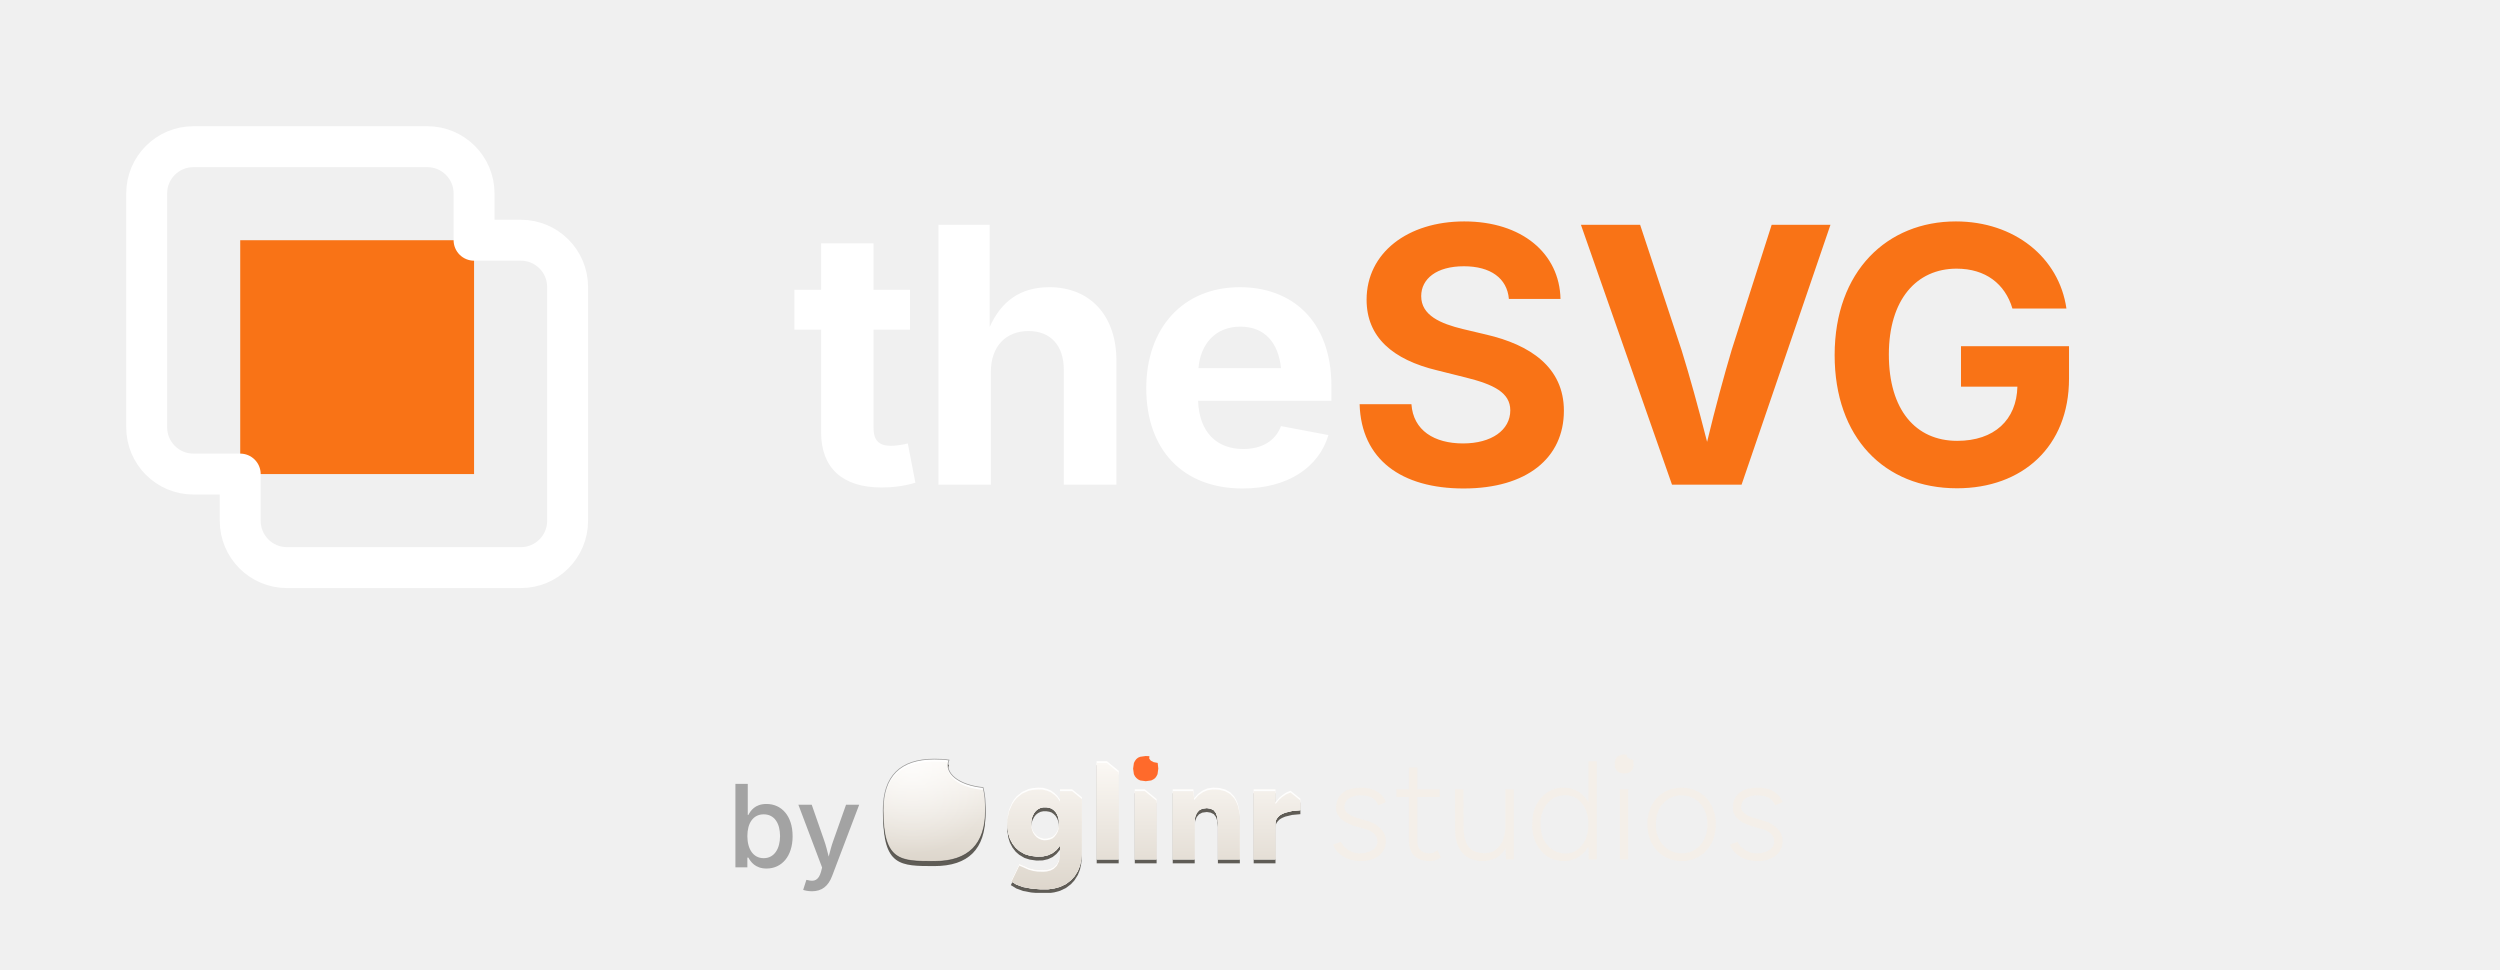
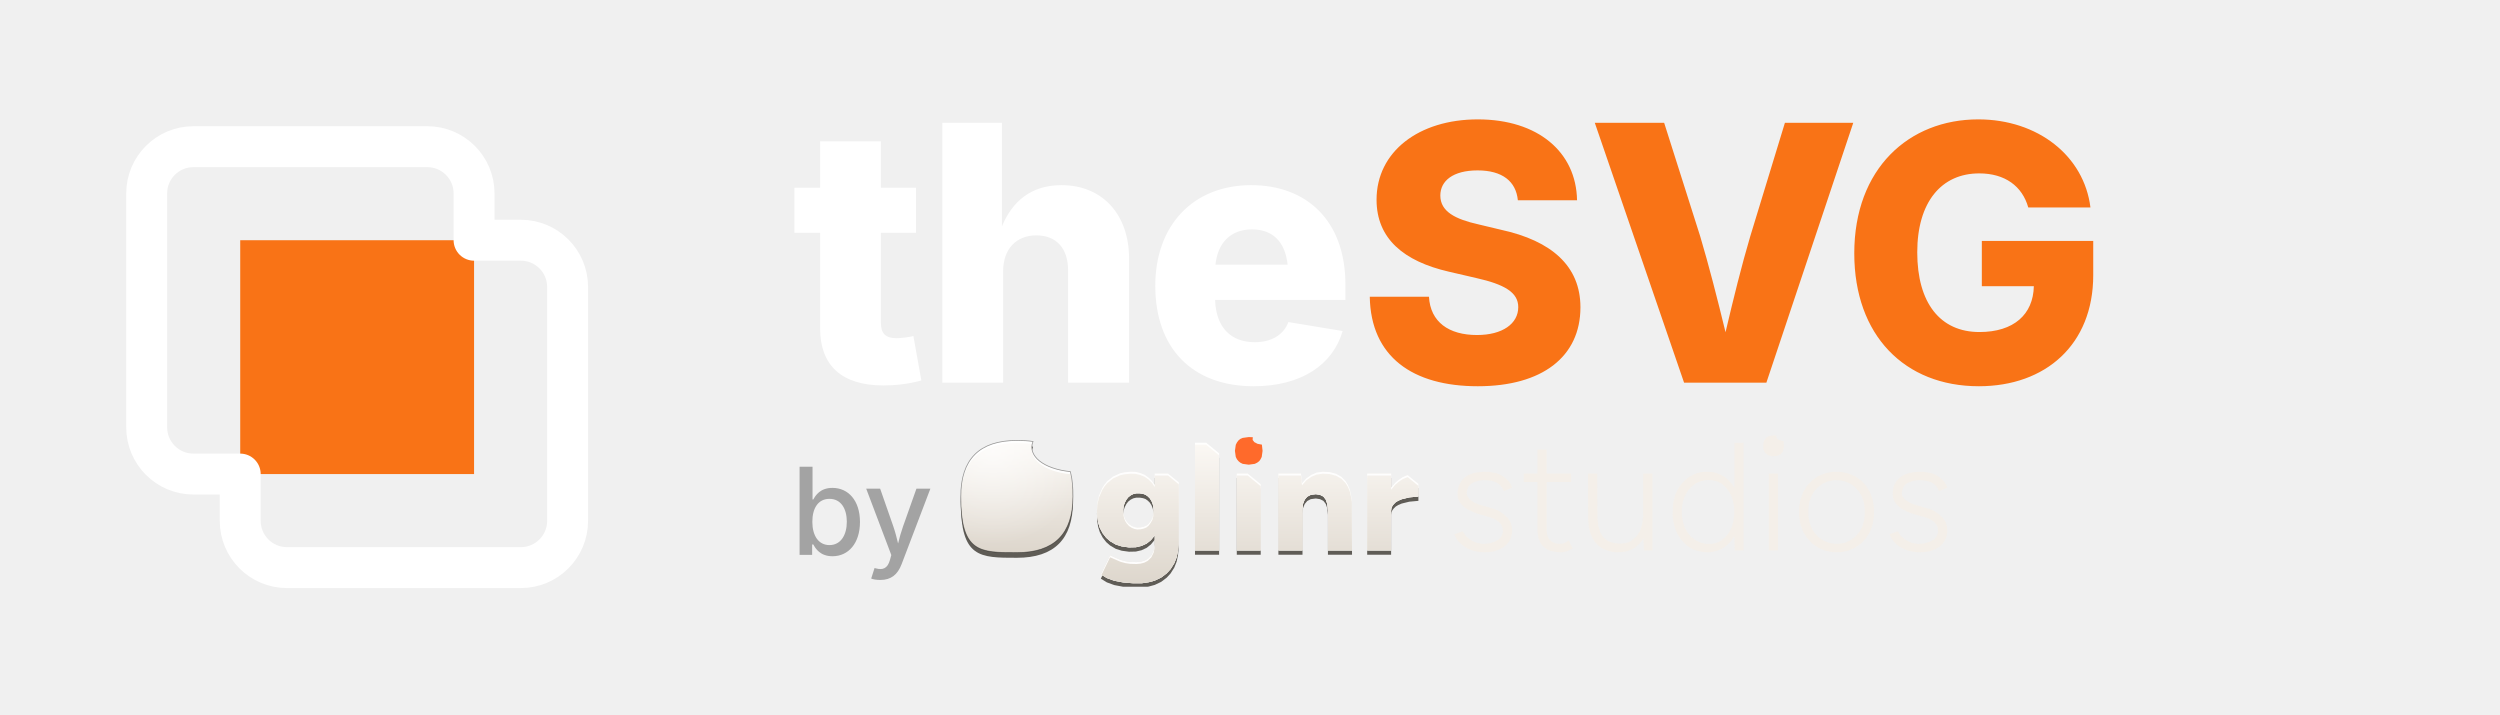
- <svg xmlns="http://www.w3.org/2000/svg" viewBox="0 0 196 76" fill="none" role="img" aria-label="theSVG by GLINR Studios">
+ <svg xmlns="http://www.w3.org/2000/svg" viewBox="0 0 196 56" fill="none" role="img" aria-label="theSVG by GLINR Studios">
  <svg x="6" y="6" width="44" height="44" viewBox="0 0 24 24" fill="none" stroke="#ffffff" stroke-width="1.75" stroke-linecap="round" stroke-linejoin="round">
    <path d="M7 7 L17 7 L17 17 L7 17 Z" fill="#f97316" stroke="none" />
    <path d="M3 5 A2 2 0 0 1 5 3 L15 3 A2 2 0 0 1 17 5 L17 7 L19 7 A2 2 0 0 1 21 9 L21 19 A2 2 0 0 1 19 21 L9 21 A2 2 0 0 1 7 19 L7 17 L5 17 A2 2 0 0 1 3 15 Z" />
  </svg>
-   <text x="62" y="38" font-family="-apple-system,BlinkMacSystemFont,'Inter',sans-serif" font-size="28" font-weight="700" letter-spacing="-0.5" fill="#ffffff">the<tspan fill="#f97316">SVG</tspan>
+   <text x="62" y="30" font-family="-apple-system,BlinkMacSystemFont,'Inter',sans-serif" font-size="28" font-weight="800" letter-spacing="-0.5" fill="#ffffff">the<tspan fill="#f97316">SVG</tspan>
  </text>
-   <text x="57" y="68" font-family="-apple-system,BlinkMacSystemFont,'Inter',sans-serif" font-size="9" font-weight="500" fill="#a3a3a3">by</text>
-   <svg x="69" y="59" width="71" height="11" viewBox="-2 -69.31 589.59 90.85">
+   <text x="62" y="43.5" font-family="-apple-system,BlinkMacSystemFont,'Inter',sans-serif" font-size="9.5" font-weight="500" fill="#a3a3a3">by</text>
+   <svg x="75" y="34" width="78" height="12" viewBox="-2 -69.31 589.59 90.85">
    <defs>
      <clipPath id="c">
        <path d="M256 40Q40 40 40 256c0 216 72 216 216 216s216-72 216-216c0-36-2-66-10-96-102-10-166-60-144-116-18-3-38-4-62-4" />
      </clipPath>
      <clipPath id="e">
        <use href="#a" />
      </clipPath>
      <radialGradient id="d" cx=".32" cy=".16" r=".7">
        <stop offset="0" stop-color="#fff" stop-opacity=".65" />
        <stop offset="1" stop-color="#fff" stop-opacity="0" />
      </radialGradient>
      <linearGradient id="b" x1="0" x2="0" y1="0" y2="1">
        <stop offset="0" stop-color="#fbf8f4" />
        <stop offset="1" stop-color="#ddd6cc" />
      </linearGradient>
      <path id="a" d="m23.9 19.5-6-.5-5.3-1-4.4-1.6-3.6-2.2 5.5-11.3 6.2 2.7 3 .8 2.7.4 3.8.1 2.3-.2 2.3-.6L32.5 5l2.1-2.1L36 0l.6-3.4v-5.5l-2.3 2.8-2.5 2-3 1.4-3.4.8-4.1.1-4.3-.6-3.5-1.1-3.4-2-2.3-2-2.1-2.7L4-13.4l-1-3.2-.6-4-.1-3.9.3-4 .9-4.1 2-4.5L6.7-39l1.7-2.1 3.5-2.8 4.2-1.9 2.8-.6 3.5-.3 3 .1 2.7.7 2.5 1 2.5 1.8 1.9 1.9 1.6 2.4v-6.8h7.9l6.4 5.2-.1 36.5-.4 4.2-.8 3.8-1.4 3.5-2.2 3.5-2.3 2.5-3.3 2.5-3.8 1.8-3.7 1-4.1.6Zm4.3-33.2 1.8-.4 1.7-.7 1.3-1.1 1.2-1.6 1-1.8.5-1.9.2-2.3-.1-2.2-.4-1.8-.7-1.8-1-1.6-1.2-1.2-1.4-1-1.5-.5-1.9-.3h-2l-1.8.4-1.6.8-1.4 1.1-1.1 1.4-.9 1.7-.7 1.9-.3 2.4.1 1.9.4 2 .7 1.8 1 1.5 1.3 1.4 1.5 1 1.7.7 1.6.3ZM99.5 0H85.3v-45.6h6.5l7.7 6.3Zm77.4-37.2 2.4-2.9 2.1-1.8 2.4-1.6 2.9-1.2 6.4 5.2v7.5l-5.4.5-4.5 1.1-2.1.9-1.5.9-1.2 1.2-.8 1.1-.5 1.2-.2 1.4V0h-14.2v-45.6h14.2ZM124-39.8l2.5-2.9 3.1-2.2 3.1-1.3 3.6-.5 4.1.2 3.8 1 3.2 1.8 2.5 2.6 1.4 2.3 1.1 2.7.7 3.1.4 3 .2 30h-14.3v-23.7l-.4-3.9-.9-2.6-1.4-1.8-2-1-2.5-.4-3 .4-2.1 1.1-1.5 1.8-1 2.5-.3 3.1V0H110v-45.6h13.4ZM60.5 0v-63.9h6.6l7.7 6.3V0Z" />
    </defs>
    <path fill="#5f5c56" d="M33.282-62.196q-33.28 0-33.28 33.28c0 33.28 11.094 33.278 33.28 33.278S66.56-6.73 66.56-28.917c0-5.546-.308-10.168-1.54-14.79-15.716-1.541-25.576-9.245-22.187-17.873-2.773-.462-5.854-.616-9.552-.616" />
    <path fill="url(#b)" d="M256 40Q40 40 40 256c0 216 72 216 216 216s216-72 216-216c0-36-2-66-10-96-102-10-166-60-144-116-18-3-38-4-62-4" transform="translate(-6.16 -71.44)scale(.15407)" />
    <g clip-path="url(#c)" transform="translate(-6.16 -71.44)scale(.15407)">
      <path fill="#fff" fill-opacity=".95" fill-rule="evenodd" d="M256 40Q40 40 40 256c0 216 72 216 216 216s216-72 216-216c0-36-2-66-10-96-102-10-166-60-144-116-18-3-38-4-62-4m0 10Q40 50 40 266c0 216 72 216 216 216s216-72 216-216c0-36-2-66-10-96-102-10-166-60-144-116-18-3-38-4-62-4" />
      <path fill-opacity=".14" fill-rule="evenodd" d="M256 40Q40 40 40 256c0 216 72 216 216 216s216-72 216-216c0-36-2-66-10-96-102-10-166-60-144-116-18-3-38-4-62-4m0-10Q40 30 40 246c0 216 72 216 216 216s216-72 216-216c0-36-2-66-10-96-102-10-166-60-144-116-18-3-38-4-62-4" />
      <path fill="url(#d)" d="M0 0h512v512H0z" />
    </g>
    <path fill="none" stroke="#000" stroke-opacity=".4" stroke-width=".462" d="M33.282-65.277q-33.28 0-33.28 33.279C.003 1.28 11.097 1.28 33.283 1.28S66.56-9.812 66.56-31.999c0-5.546-.308-10.168-1.54-14.79-15.716-1.54-25.576-9.244-22.187-17.872-2.773-.462-5.854-.616-9.552-.616Z" />
    <g transform="translate(78.52)">
      <use fill="#5f5c56" href="#a" transform="translate(0 2.56)" />
      <use fill="url(#b)" href="#a" />
      <g clip-path="url(#e)">
        <path fill="#fff" fill-opacity=".95" d="M-10-90h520V50H-10z" />
        <use fill="url(#b)" href="#a" transform="translate(0 1.15)" />
      </g>
      <path fill="#ff6a2b" d="m92.4-67.3-3.6.5-1.4.6-1.1.9-.9 1.2-.7 1.4-.5 3.6.5 3.6.7 1.4.9 1.1 1.1.9 1.4.7 3.6.5 3.6-.5 1.4-.7 1.2-.9.8-1.1.7-1.4.5-3.6-.4-3.7-2.6-.5-1.9-1-1-1.3.1-1.6Z" />
    </g>
    <path fill="#f4efe9" d="m388.97 1.1-2.4-.3-2.7-.7-2.5-1-2-1.2-1.7-1.5-1.5-1.8-1.3-2.1-1.1-2.5-1-3.8-.4-4.5-.1-27.3h5.5l.1 26.3.5 4.6 1.2 3.9 1.7 2.9 2.4 2.1 3.5 1.3 4.1.5 3.6-.4 1.8-.6 1.6-.9 2.5-2.1 2.3-3.4 1.4-4.3.6-4.4v-25.5h5.5V0h-5.1l-.3-7.1-1.2 1.8-1.7 1.9-1.9 1.6-1.8 1.1-2.1.8-2.1.6-2.4.3Zm-79 0-2.8-.3-2.9-.6-2.6-.9-2.5-1.4-2.1-1.6-1.8-1.8-1.4-2.1-.9-2 4.9-1.8 2.1 3 2.6 2.2 3.6 1.7 3.4.6 3.7-.2 3.4-1 2.8-1.5 1.6-2 .7-2.1-.1-2.5-.8-2-1.5-1.8-1.9-1.3-2.1-1-9.7-2.8-4.6-2.1-2.1-1.4-1.9-1.8-1.3-2-.8-2.1-.1-3.4.7-3.3 1.3-2.7 2.1-2.3 2.3-1.6 3.4-1.2 4.2-.6 4.2-.1 4.7.8 2.1.8 2.1 1.2 1.8 1.4 1.4 1.4 1.3 1.9.8 1.9-4.9 2.1-.8-1.7-1.2-1.6-1.4-1.2-1.6-.9-2.2-.7-2.3-.3-3-.1-2.5.3-3.3 1.1-1.4 1-1 1-.8 1.4-.4 1.3-.2 1.9.3 1.2.6 1.1 1 1.2 2.6 1.8 3 1.2 9.2 2.7 2.7 1.2 2.6 1.8 2.4 2.3 1.6 2.4.8 2.7.2 3.1-.5 2.8-1.1 2.5-1.6 2.1-2.1 1.8-2.5 1.3-2.8 1-3.2.5ZM485.07 0h-5.5v-45.6h5.5Zm32.7 1-4.5-.8-4.1-1.7-3.6-2.4-3.3-3.6-2.4-3.8-1.5-4.4-.8-4.8v-5.2l.9-4.8 1.6-4.3 2.4-3.8 3-3.1 3.6-2.5 4.1-1.6 4.5-.9 4.8.1 4.4.9 4.1 1.8 3.6 2.5 2.9 3.2 2.3 3.9 1.5 4.3.8 4.9-.1 5.1-.8 4.8-1.6 4.3-2.4 3.8-3 3.2-3.6 2.4-4 1.7-4 .8Zm3.8-5 3.4-.6 3-1.4 2.7-1.9 2.5-2.8 1.7-3 1.2-3.5.5-3.8v-4.1l-.6-3.8-1.3-3.4-1.8-3-2.2-2.4-2.8-2-3.1-1.3-3-.6-3.6-.1-3.4.7-3.1 1.3-2.7 2-2.5 2.7-1.7 3.1-1.2 3.4-.5 3.9v4l.6 3.8 1.3 3.4 1.8 3 2.3 2.5 2.8 1.9 3.1 1.4 3 .6Zm46.7 5.1-2.8-.3-2.9-.6-2.6-.9-2.5-1.4-2.2-1.6-1.7-1.8-1.4-2.1-.9-2 4.9-1.8 1.8 2.8 2.9 2.4 3.5 1.7 3.5.6 3.7-.2 3.4-1 2.8-1.5 1.6-2 .7-2.1-.1-2.5-.8-2-1.5-1.8-1.9-1.3-2.1-1-9.8-2.8-4.6-2.1-2-1.4-1.9-1.8-1.3-2-.8-2.1-.1-3.4.6-3.3 1.4-2.7 2.1-2.3 2.3-1.6 3.4-1.2 4.1-.6 4.3-.1 4.7.8 2.1.8 2.1 1.2 1.8 1.4 1.4 1.4 1.3 1.9.8 1.9-4.9 2.1-.8-1.7-1.2-1.6-1.4-1.2-1.6-.9-2.3-.7-2.2-.3-3-.1-2.5.3-3.3 1.1-1.5 1-.9 1-.7 1.1-.5 1.6-.2 1.9.2 1.2.7 1.1 1 1.2 2.6 1.8 3 1.2 9.2 2.7 2.7 1.2 2.6 1.8 2.4 2.3 1.6 2.4.8 2.7.2 3.1-.5 2.8-1.1 2.5-1.6 2.1-2.1 1.8-2.5 1.3-2.8 1-3.2.5ZM354.17 1l-4.1-.7-1.9-.9-1.4-.9-1.5-1.3-1-1.3-1.4-3-.6-4.1v-29.4h-8.1v-5h8.1v-14.3h5.5v14.3h14.5v5h-14.5v29.2l.2 1.7.4 1.5.8 1.5 1.2 1.2 1.5.9 1.8.5 2.1.2 1.7-.2 1.4-.6 2-1.2 2.3 4.7-2.2 1.2-1.9.7-2.4.4Zm86.9 0-4.6-.9-2.1-.9-2.4-1.4-1.8-1.4-1.9-2-1.5-1.9-1.5-2.5-1.2-2.8-.7-2.4-.6-3.2-.3-2.7.3-6.2.6-3.2.7-2.4 1.2-2.8 1.5-2.5 1.8-2.2 2-1.9 2.2-1.6 2.5-1.3 2.1-.8 2.8-.6 2.9-.1 2.9.2 2.4.5 2.6 1 2.5 1.4 2.1 1.8 1.9 2.1 1.7 2.4v-26.6h5.4V0h-5.2l-.2-8.3-1.7 2.4-1.9 2.1-2.1 1.7-2.1 1.3-2.6 1-2.3.6-2.5.3Zm4.5-4.9 3.1-.6 2.7-1.4 2.4-1.9 2.2-2.8 1.6-3.1 1-3.4.5-3.8v-4.2l-.5-3.4-1-3.5-1.6-3-2-2.6-2.3-2-2.7-1.4-3.1-.7-3-.1-3.3.6-3 1.2-2.6 1.9-2.5 2.8-1.7 3-1.2 3.4-.6 3.8v4.1l.6 3.8 1.1 3.5 1.7 3.1 2.1 2.5 2.6 2 2.9 1.4 3.3.8Zm37-64.4 1.6.1-.1.7.2.7 1.1 1.1 1.3.5 1.7.3.2 3.7-.6 2.5-1.4 1.7-2.2.9-2.9.2-2.4-.7-1.7-1.4-1-2.1-.1-2.9.6-2.4 1.2-1.6 1.9-1Z" />
  </svg>
</svg>
